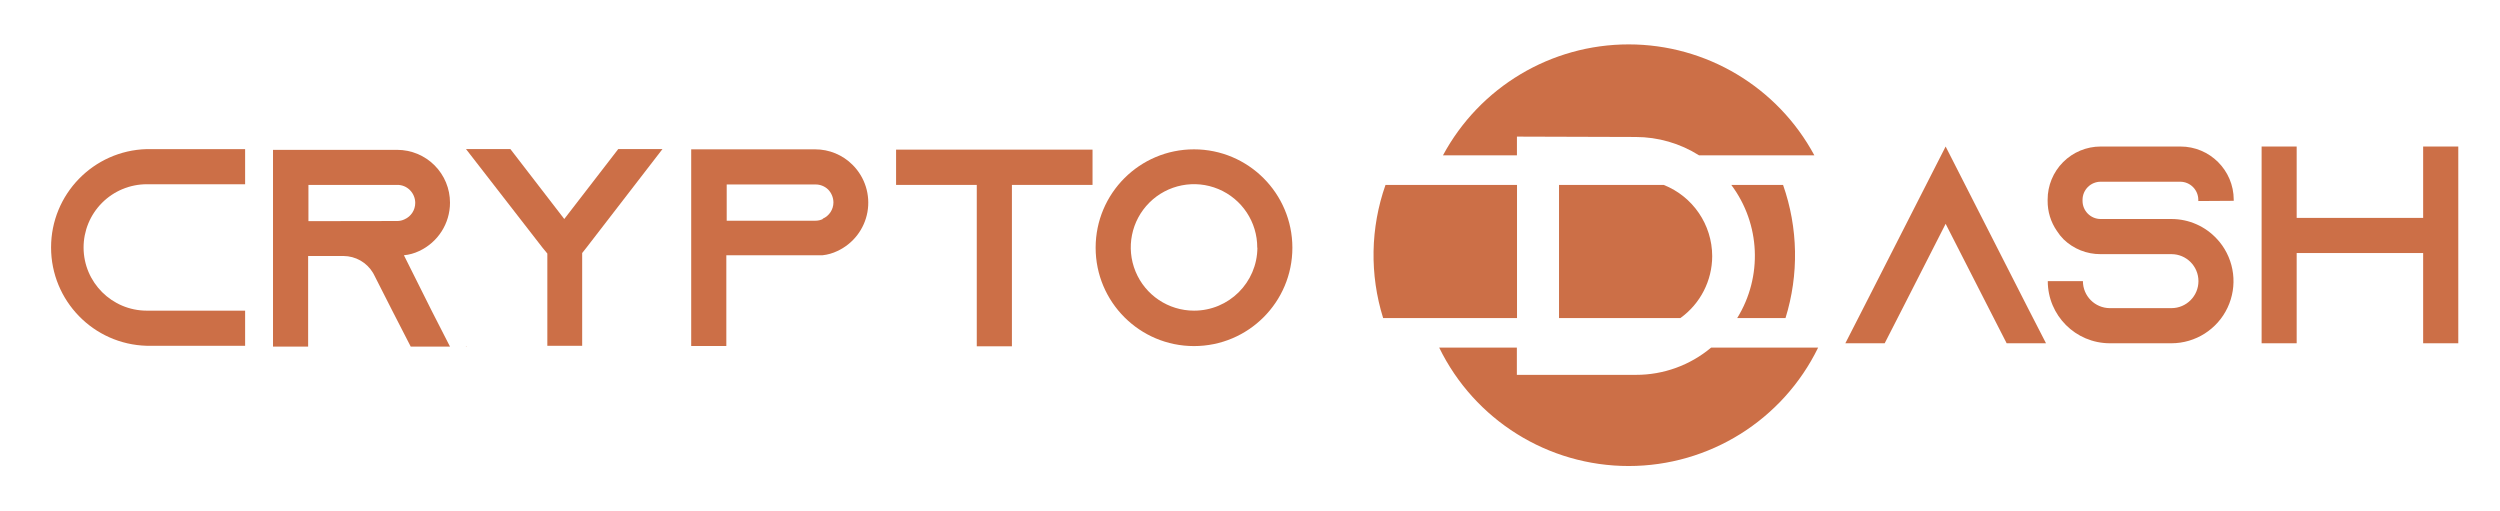
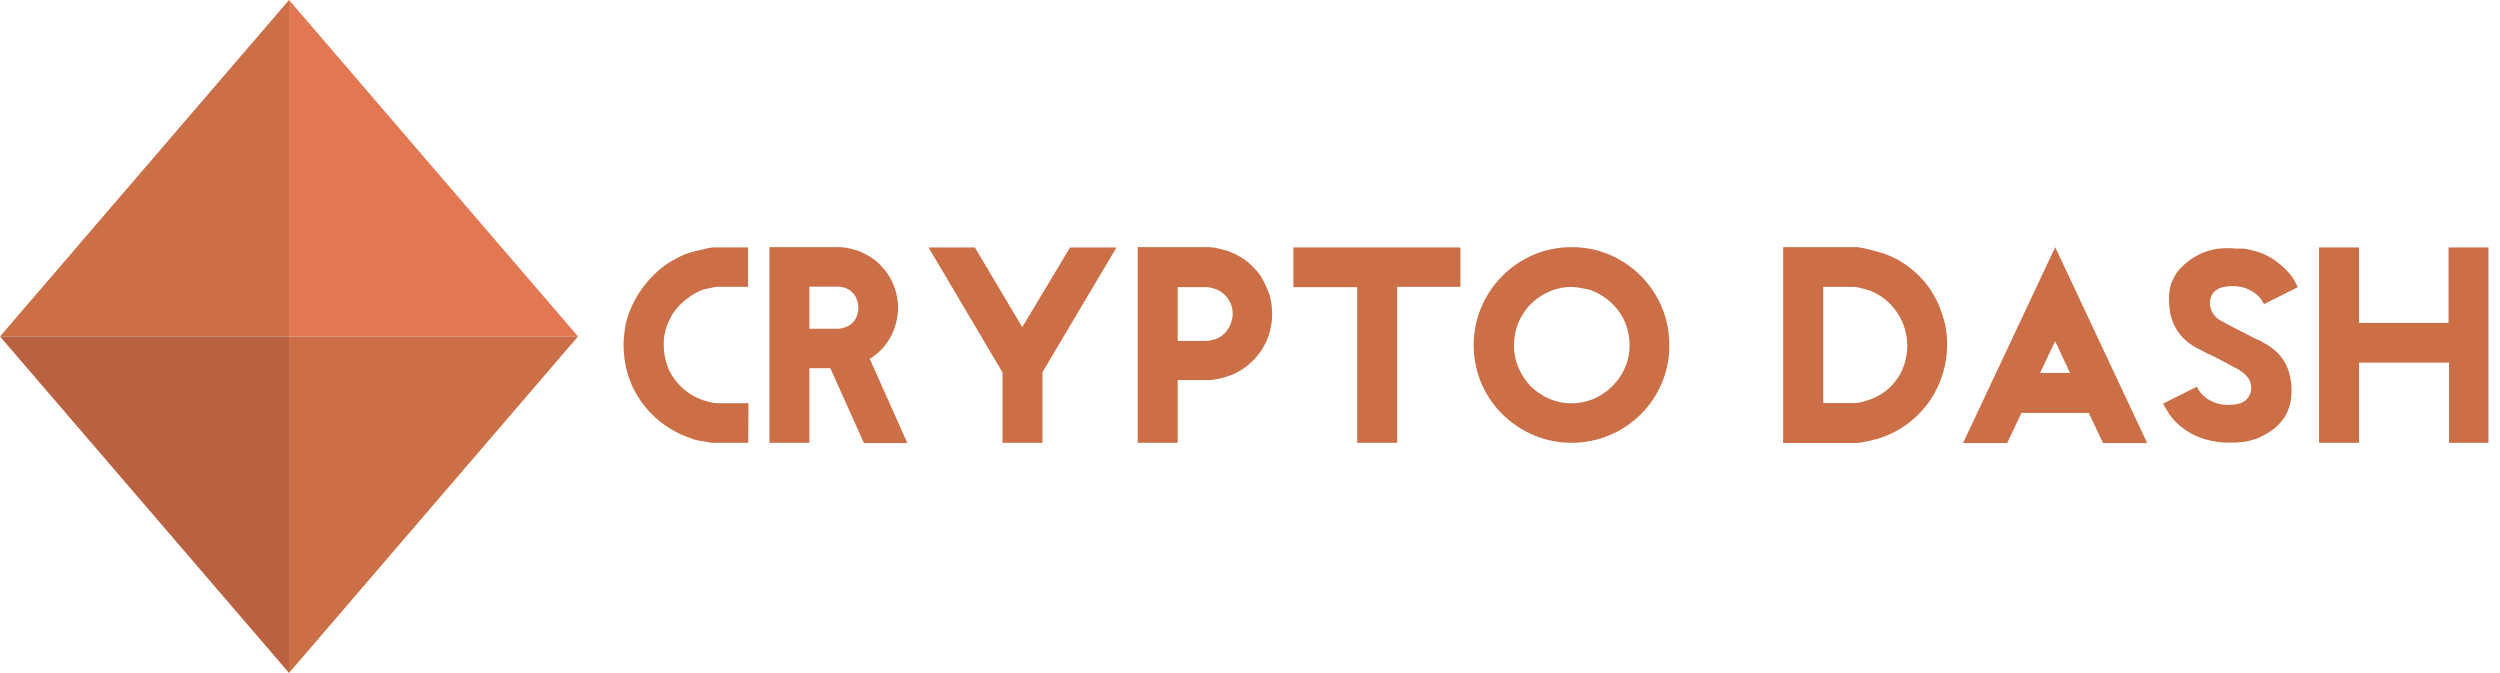
- <svg xmlns="http://www.w3.org/2000/svg" id="Layer_1" data-name="Layer 1" viewBox="0 0 338 69">
+ <svg xmlns="http://www.w3.org/2000/svg" id="Layer_1" data-name="Layer 1" viewBox="0 0 453.24 122">
  <defs>
-     <style>.cls-1{fill:none;}.cls-2{fill:#cc6f47;}</style>
+     <style>.cls-1{fill:#cc6f47;}.cls-2{fill:#e27752;}.cls-3{fill:#ba6142;}</style>
  </defs>
-   <path class="cls-1" d="M210.78,45h10.36a10.34,10.34,0,0,0,6.05-2H210.78Z" />
-   <path class="cls-1" d="M221.14,24.27H210.78V25h14.15A10.19,10.19,0,0,0,221.14,24.27Z" />
-   <path class="cls-2" d="M221.14,18.52A16.09,16.09,0,0,1,229.71,21H245.3a28.51,28.51,0,0,0-50.21,0h10V18.47Z" />
-   <path class="cls-2" d="M187.32,25A28.57,28.57,0,0,0,187,43h18.1V25Z" />
-   <path class="cls-2" d="M234.84,43h6.56a28.66,28.66,0,0,0-.33-18h-7a16,16,0,0,1,.8,18Z" />
-   <path class="cls-2" d="M231.49,34.62A10.38,10.38,0,0,0,224.93,25H210.78V43h16.41A10.33,10.33,0,0,0,231.49,34.62Z" />
-   <path class="cls-2" d="M231.34,47a15.76,15.76,0,0,1-10.16,3.68h-16.1V47h-10.5a28.5,28.5,0,0,0,51.23,0Z" />
-   <path class="cls-2" d="M11.3,33.49A8.55,8.55,0,0,0,19.84,42h13.3v4.75H19.84a13.3,13.3,0,0,1,0-26.59h13.3v4.75H19.84A8.55,8.55,0,0,0,11.3,33.49Z" />
-   <path class="cls-2" d="M58.41,42.11l2.43,4.75H55.53l-2.44-4.75-2.54-5-.12-.22a4.68,4.68,0,0,0-4-2.28H41.66V46.86H36.91V20.26H53.7a7.14,7.14,0,0,1,7.14,7.15,7.21,7.21,0,0,1-4.17,6.53,6.07,6.07,0,0,1-2.06.57ZM53.7,29.88a2.25,2.25,0,0,0,1-.23,2.42,2.42,0,0,0,1.44-2.21,2.46,2.46,0,0,0-.72-1.74A2.35,2.35,0,0,0,53.7,25h-12v4.9Z" />
-   <path class="cls-2" d="M63,46.78h.07l-.07.08ZM89.57,20.15,79.28,33.49l-.57.72V46.75H74V34.28l-.65-.79L63,20.15h6l7.29,9.46,7.3-9.46Zm0,26.63h0v.08Z" />
-   <path class="cls-2" d="M115.3,22.32a7.21,7.21,0,0,1-2.09,11.62,6.08,6.08,0,0,1-2,.57h-.23v0H98.2V46.78H93.45V20.19h16.76a7.13,7.13,0,0,1,5.05,2.09Zm-4.07,7.25a2.4,2.4,0,0,0,1.45-2.2,2.53,2.53,0,0,0-.72-1.75,2.43,2.43,0,0,0-1.71-.68h-12v4.9h12a2.21,2.21,0,0,0,1-.23Z" />
-   <path class="cls-2" d="M147.71,20.23V25h-10.9V46.82h-4.75V25H121.15V20.23Z" />
-   <path class="cls-2" d="M174.73,33.49a13.3,13.3,0,1,1-13.3-13.3A13.31,13.31,0,0,1,174.73,33.49Zm-4.75,0A8.55,8.55,0,1,0,161.43,42,8.56,8.56,0,0,0,170,33.49Z" />
-   <path class="cls-2" d="M276.62,46.41H271.3l-2.43-4.75-5.82-11.4-5.81,11.4-2.43,4.75h-5.32l2.43-4.75,11.13-21.85,11.13,21.85Z" />
-   <path class="cls-2" d="M297.21,27.18V27a2.45,2.45,0,0,0-2.43-2.43H284A2.45,2.45,0,0,0,281.56,27v.15A2.45,2.45,0,0,0,284,29.61h9.58a8.35,8.35,0,0,1,6.19,2.74c.11.11.19.23.3.34a8.4,8.4,0,0,1-6.49,13.72h-8.33a8.4,8.4,0,0,1-8.39-8.4h4.75a3.65,3.65,0,0,0,3.64,3.65h8.33a3.65,3.65,0,1,0,0-7.3H284a7.13,7.13,0,0,1-5-2,6.8,6.8,0,0,1-.91-1.14,7.06,7.06,0,0,1-1.25-4.07V27A7.17,7.17,0,0,1,284,19.81h10.79A7.2,7.2,0,0,1,302,27v.15Z" />
-   <path class="cls-2" d="M332.36,19.81v26.6h-4.75V34.21h-17.1v12.2h-4.74V19.81h4.74v9.65h17.1V19.81Z" />
+   <polygon class="cls-1" points="0 61 52.4 61 52.4 0 0 61" />
+   <polygon class="cls-2" points="104.79 61 52.4 61 52.4 0 104.79 61" />
+   <polygon class="cls-1" points="104.79 61 52.4 61 52.4 122 104.79 61" />
+   <polygon class="cls-3" points="0 61 52.4 61 52.4 122 0 61" />
+   <path class="cls-1" d="M135.65,80.28h-6.24l-.43,0-.58-.1-1.67-.29a8.38,8.38,0,0,1-1.78-.53,18.11,18.11,0,0,1-9.17-7.24,17,17,0,0,1-2.09-4.71,18.76,18.76,0,0,1-.64-4.8c0-.32,0-.89.09-1.7a16.74,16.74,0,0,1,.34-2.33,18.52,18.52,0,0,1,1-2.93,18,18,0,0,1,1.75-3.09,19.9,19.9,0,0,1,2.45-2.88,15.51,15.51,0,0,1,3.12-2.38,14.91,14.91,0,0,1,4.7-1.87,2.1,2.1,0,0,0,.46-.1l.82-.21a9.21,9.21,0,0,1,.91-.2,6.17,6.17,0,0,1,.74-.07h6.19V52H129.8a3.77,3.77,0,0,0-.58.12c-.32.08-.57.14-.77.17a5.63,5.63,0,0,0-1.89.6,12.45,12.45,0,0,0-2,1.27,12.6,12.6,0,0,0-1.85,1.73,7.56,7.56,0,0,0-1.27,2c-.07.16-.16.34-.27.55a3.76,3.76,0,0,0-.26.6,9,9,0,0,0-.48,1.85,11.89,11.89,0,0,0-.1,1.65,11.5,11.5,0,0,0,.34,2.72,9.72,9.72,0,0,0,1.1,2.71,10.68,10.68,0,0,0,2,2.42,10.41,10.41,0,0,0,3,1.9,5.89,5.89,0,0,0,.62.24c.29.09.58.18.89.26l.89.22a3.52,3.52,0,0,0,.72.09h5.8Z" />
+   <path class="cls-1" d="M164.5,80.33h-7.87l-6.1-13.58h-3.79V80.28h-7.25V44.81H152.4a6.31,6.31,0,0,1,.75.07c.3,0,.62.12,1,.2l.94.24.67.21a18,18,0,0,1,2.13,1.11,9.24,9.24,0,0,1,2,1.72,10.67,10.67,0,0,1,1.8,2.6,10.41,10.41,0,0,1,.89,2.64,10.29,10.29,0,0,1,.24,2.2,11.76,11.76,0,0,1-1.13,4.85,10.75,10.75,0,0,1-4,4.42ZM155.62,55.8a4.42,4.42,0,0,0-.5-2,3.52,3.52,0,0,0-1.85-1.59,4.1,4.1,0,0,0-.6-.17c-.24,0-.39-.07-.46-.07h-5.47V59.6h5.47a3,3,0,0,0,.46-.1,5.43,5.43,0,0,0,.6-.19,3.33,3.33,0,0,0,1.85-1.54A4.46,4.46,0,0,0,155.62,55.8Z" />
+   <path class="cls-1" d="M202.42,44.86,189,67.47V80.28h-7.25V67.52L168.34,44.86h8.4l8.59,14.45L194,44.86Z" />
+   <path class="cls-1" d="M230.64,56.86a12.05,12.05,0,0,1-.67,4.06,11.7,11.7,0,0,1-1.87,3.4,12.1,12.1,0,0,1-2.78,2.57,11.26,11.26,0,0,1-3.41,1.54l-1.25.29a6.71,6.71,0,0,1-1.39.19h-5.76V80.28h-7.25V44.81h12.91a7,7,0,0,1,.82.07c.32,0,.65.12,1,.2l.94.24.62.16a16.78,16.78,0,0,1,2.59,1.25,11.11,11.11,0,0,1,2.45,2.11,9.32,9.32,0,0,1,1.56,2.24,18.34,18.34,0,0,1,1,2.37,12,12,0,0,1,.36,1.68A12.58,12.58,0,0,1,230.64,56.86Zm-7.15,0a4.94,4.94,0,0,0-.21-1.39,4.74,4.74,0,0,0-.68-1.37A5.08,5.08,0,0,0,221.48,53a4.5,4.5,0,0,0-1.59-.75,3.7,3.7,0,0,0-.65-.14l-.4-.05h-5.33v9.75h5.33l.48-.08a4.48,4.48,0,0,0,.57-.12,4.31,4.31,0,0,0,2.71-1.92A5.22,5.22,0,0,0,223.49,56.86Z" />
+   <path class="cls-1" d="M264.77,52H253.3V80.28h-7.25V52.06H234.48v-7.2h30.29Z" />
+   <path class="cls-1" d="M302.64,62.62a17.17,17.17,0,0,1-1.39,6.91,17.55,17.55,0,0,1-3.79,5.59,18,18,0,0,1-5.62,3.77,17.87,17.87,0,0,1-13.82,0,18.35,18.35,0,0,1-5.64-3.79,17.66,17.66,0,0,1-3.82-5.62,17.82,17.82,0,0,1,0-13.8A18,18,0,0,1,278,46.2a17.34,17.34,0,0,1,6.91-1.39,17,17,0,0,1,7,1.42,17.84,17.84,0,0,1,9.39,9.5A17.57,17.57,0,0,1,302.64,62.62Zm-7.2,0a11.3,11.3,0,0,0-.38-2.88,9.64,9.64,0,0,0-1.25-2.83,10.64,10.64,0,0,0-2.21-2.47,10.81,10.81,0,0,0-3.26-1.85,4.19,4.19,0,0,0-.91-.22,7.48,7.48,0,0,1-.91-.17,8.21,8.21,0,0,0-1-.14l-.67-.05a10,10,0,0,0-2.31.29,10.71,10.71,0,0,0-2.4.91,11.42,11.42,0,0,0-2.28,1.59A9.77,9.77,0,0,0,276,57.1a9.54,9.54,0,0,0-1.3,3.31c-.06.35-.12.71-.17,1.06a8.16,8.16,0,0,0-.07,1.15,10,10,0,0,0,.82,4A10.53,10.53,0,0,0,277.49,70a10.86,10.86,0,0,0,3.36,2.28,10.07,10.07,0,0,0,4.08.84,10.25,10.25,0,0,0,4-.81A10.89,10.89,0,0,0,292.32,70a10.68,10.68,0,0,0,2.28-3.32A10,10,0,0,0,295.44,62.62Z" />
+   <path class="cls-1" d="M353,62.67a17.37,17.37,0,0,1-.74,4.94A17.87,17.87,0,0,1,350,72.46a18.31,18.31,0,0,1-3.91,4.18,18,18,0,0,1-5.69,2.92l-.74.17L338.6,80l-1.16.22a6.08,6.08,0,0,1-.86.09h-13.3V44.81h13.3a6.16,6.16,0,0,1,1.2.17l1.54.36,1.39.38.81.24A16.64,16.64,0,0,1,343.9,47a19,19,0,0,1,2.5,1.66,18.1,18.1,0,0,1,2.3,2.18,14.64,14.64,0,0,1,1.85,2.62l.41.72c.14.26.27.53.4.82a24.9,24.9,0,0,1,1.28,3.79A16.84,16.84,0,0,1,353,62.67Zm-7.24-.29a9.86,9.86,0,0,0-.41-2.71,10.64,10.64,0,0,0-1.25-2.76A10.6,10.6,0,0,0,339,52.68c-.13,0-.31-.08-.55-.16a7.47,7.47,0,0,0-.79-.22l-.84-.19a2.92,2.92,0,0,0-.7-.1h-5.57V73.08h5.67a4.53,4.53,0,0,0,1.05-.14c.42-.1.72-.18.91-.24a10.61,10.61,0,0,0,3.6-1.75,10.32,10.32,0,0,0,2.36-2.55,10,10,0,0,0,1.29-3A12.42,12.42,0,0,0,345.8,62.38Z" />
+   <path class="cls-1" d="M389.28,80.33h-8l-2.6-5.47H366.48l-2.59,5.47h-8l16.71-35.52Zm-14-12.72-2.69-5.76-2.74,5.76Z" />
+   <path class="cls-1" d="M416.59,52.06l-6.14,3.07a5,5,0,0,0-1.1-1.53,7.1,7.1,0,0,0-1.44-1,6,6,0,0,0-1.59-.57,7.56,7.56,0,0,0-1.49-.17,9.17,9.17,0,0,0-1.46.12,3.87,3.87,0,0,0-1.34.46,2.66,2.66,0,0,0-1,1,3.26,3.26,0,0,0-.38,1.66,3.41,3.41,0,0,0,.48,1.6,3.66,3.66,0,0,0,1.58,1.47l.39.21a2.88,2.88,0,0,0,.38.22l2,1.06c.67.35,1.34.68,2,1,.16.1.36.2.6.32a5.43,5.43,0,0,1,.6.31l1,.45c.35.18.66.35.91.51A10.65,10.65,0,0,1,413,64.06a7.88,7.88,0,0,1,1.49,2.14,9.34,9.34,0,0,1,.74,2.3,12.33,12.33,0,0,1,.22,2.33,10.1,10.1,0,0,1-.34,2.66,7.46,7.46,0,0,1-1.1,2.38,9.23,9.23,0,0,1-2,2.06,13,13,0,0,1-3.14,1.68c-.29.1-.63.19-1,.29a9.41,9.41,0,0,1-1.2.22l-1.27.12c-.44,0-.81,0-1.13,0s-.7,0-.94,0l-.72-.05a4.14,4.14,0,0,1-.6-.07,14.87,14.87,0,0,1-2.37-.53,12,12,0,0,1-2.52-1.08,12.12,12.12,0,0,1-2.38-1.73,9.78,9.78,0,0,1-1.94-2.47c-.1-.16-.2-.34-.32-.55l-.31-.6,6-3h.15a4.8,4.8,0,0,0,1.1,1.53,6.26,6.26,0,0,0,1.44,1,6.18,6.18,0,0,0,1.56.55,7.28,7.28,0,0,0,1.46.17,9.54,9.54,0,0,0,1.52-.12,3.94,3.94,0,0,0,1.34-.46,2.58,2.58,0,0,0,1-1,3,3,0,0,0,.39-1.63c0-1.37-1-2.54-2.83-3.5a5.33,5.33,0,0,1-.63-.31l-1.05-.58-1.23-.65-1.13-.57-.52-.27a5,5,0,0,0-.63-.26l-.93-.51-1-.5a9.54,9.54,0,0,1-2.45-1.85,8.85,8.85,0,0,1-2.28-4.46,13.28,13.28,0,0,1-.21-2.33c0-.06,0-.34,0-.82a11.63,11.63,0,0,1,.14-1.24c0-.1.06-.24.1-.41a2.73,2.73,0,0,1,.14-.51c.06-.16.15-.36.26-.62s.24-.5.36-.72a6.67,6.67,0,0,1,1.11-1.51,11.48,11.48,0,0,1,1.44-1.27,12.16,12.16,0,0,1,1.56-1,9.23,9.23,0,0,1,1.51-.67,12.46,12.46,0,0,1,2.3-.56A16.94,16.94,0,0,1,404.5,45l.89.07.74,0,.62,0a15,15,0,0,1,2.38.53,11.55,11.55,0,0,1,2.52,1.1A14.39,14.39,0,0,1,414,48.48,10.33,10.33,0,0,1,416,50.91a3.84,3.84,0,0,0,.29.57Z" />
+   <path class="cls-1" d="M451.15,80.28H444V65.74H427.68V80.28h-7.25V44.86h7.25V58.54h16.23V44.86h7.24Z" />
</svg>
